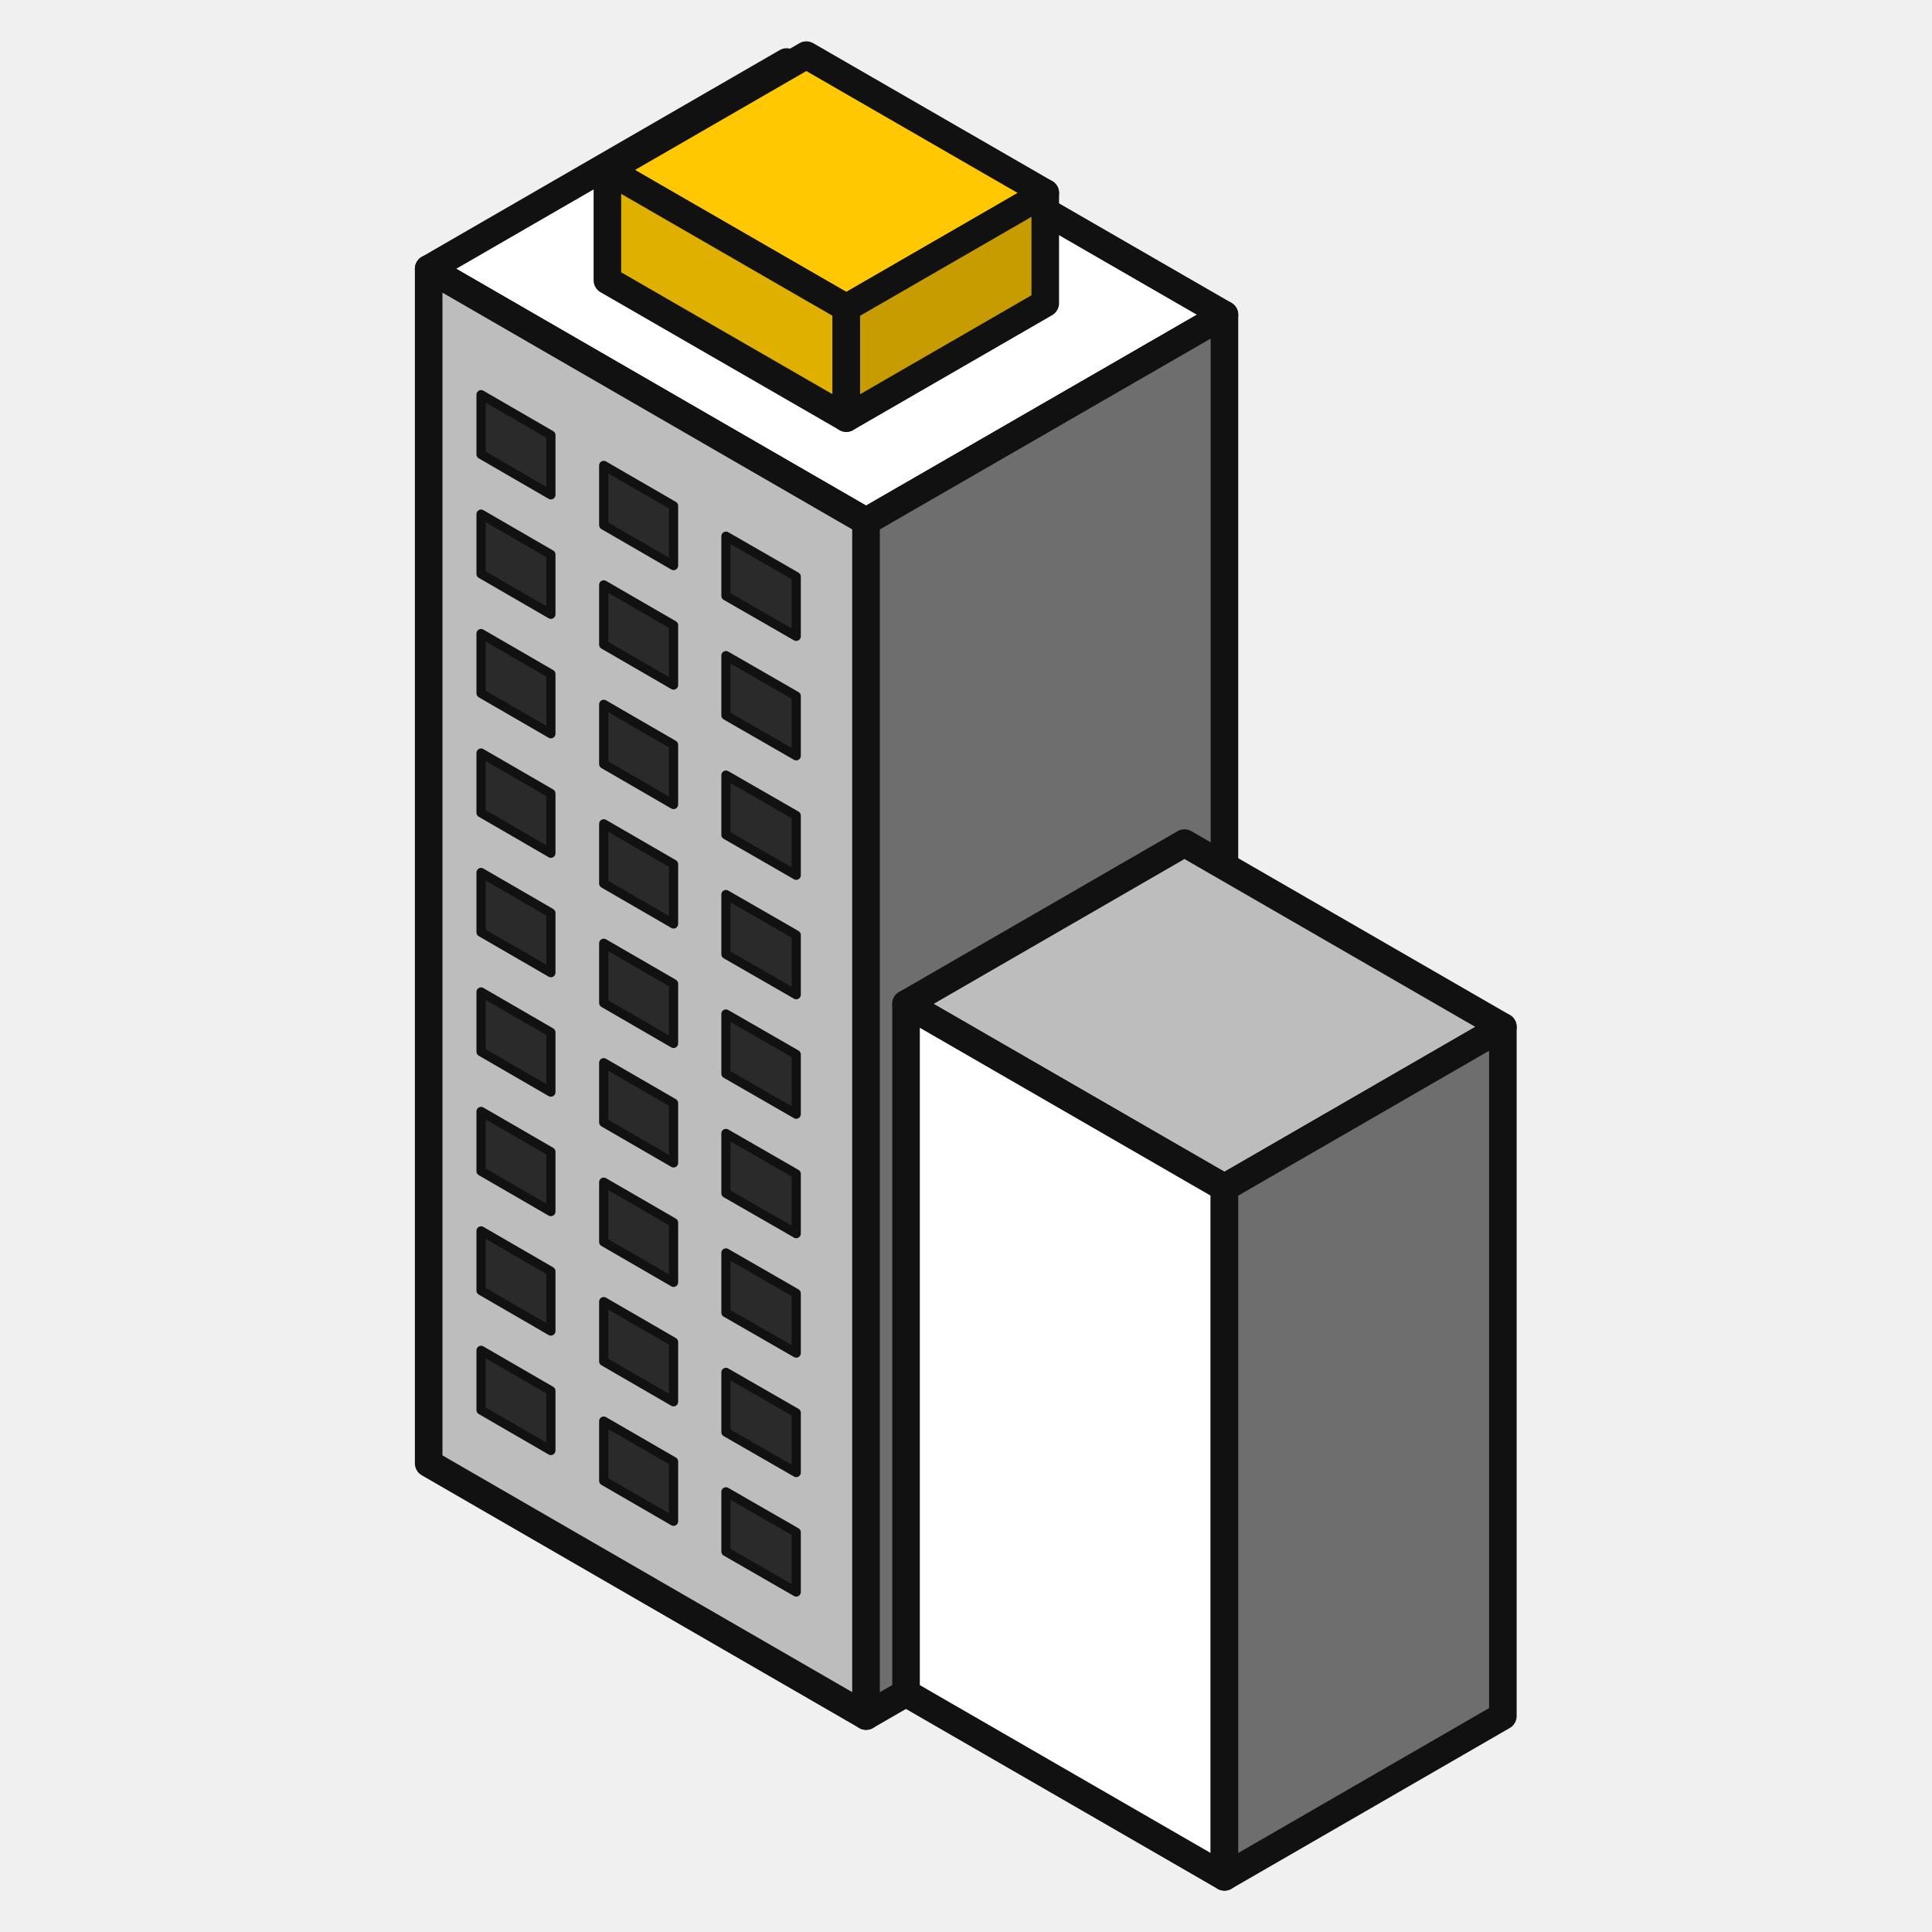
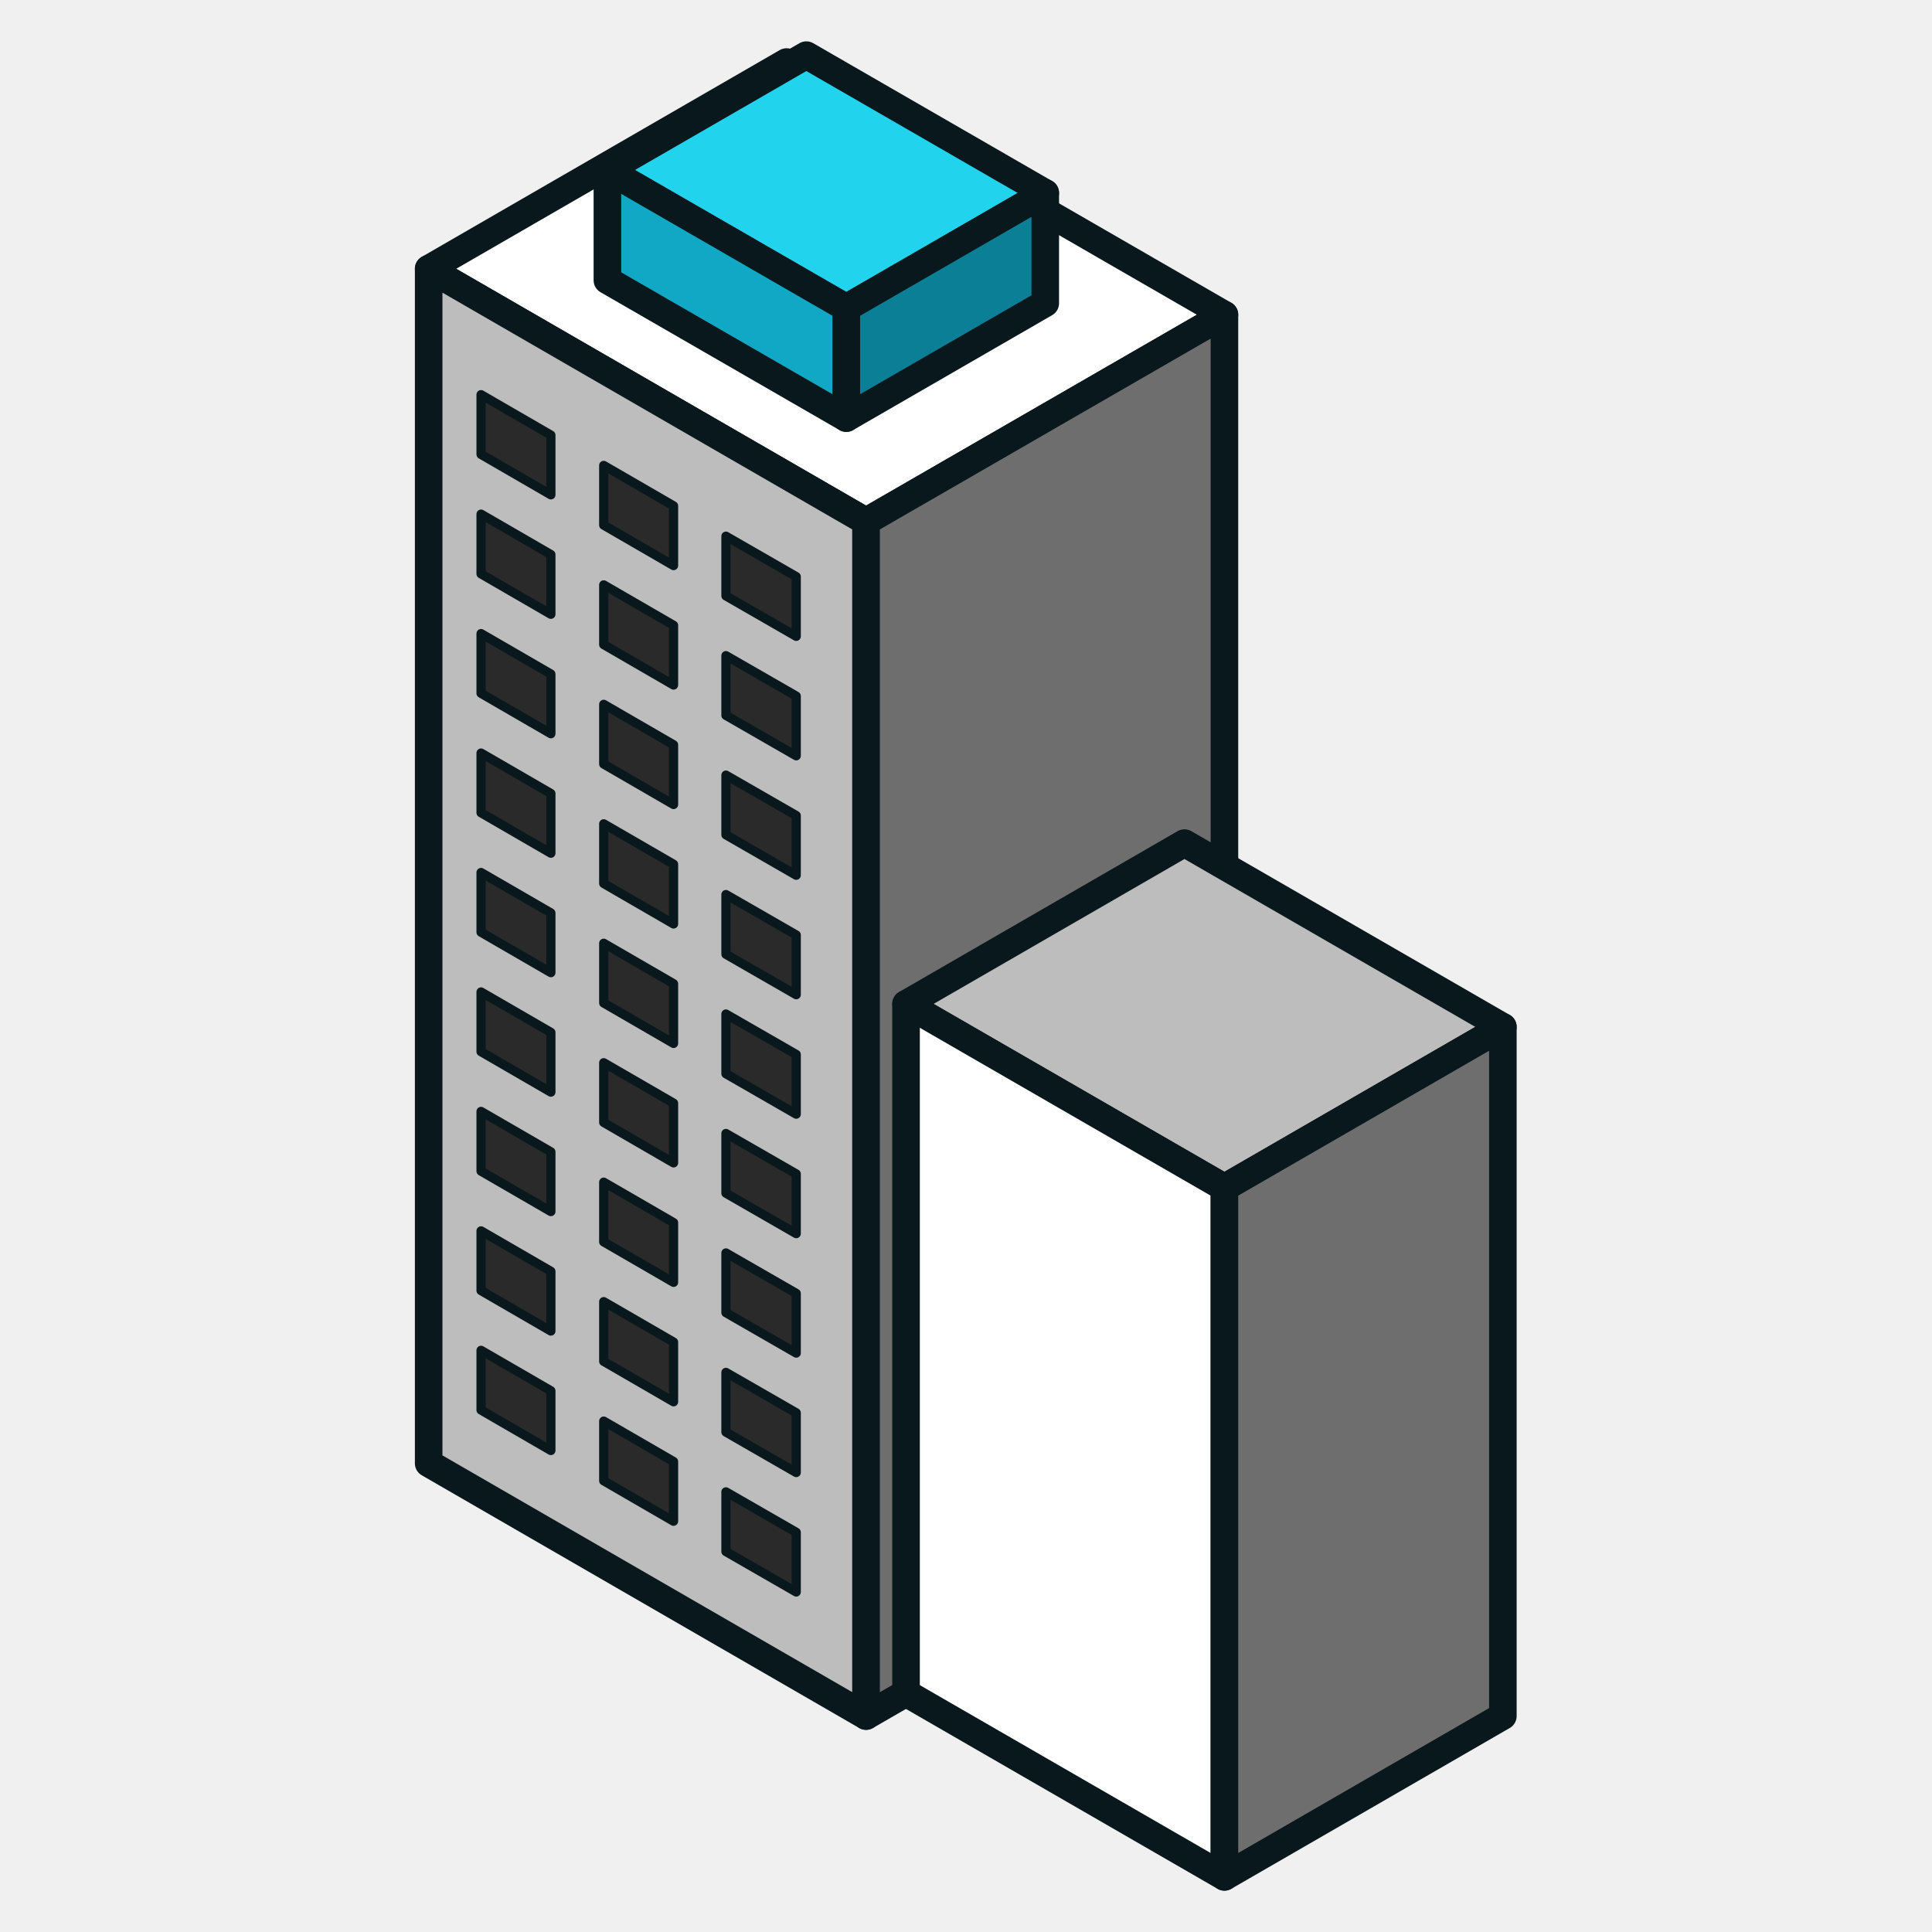
<svg xmlns="http://www.w3.org/2000/svg" viewBox="-171.2 -273.5 420.5 420.5" width="400" height="400">
-   <polygon points="0.0,-260.0 95.3,-205.0 17.3,-160.0 -77.9,-215.0" fill="#FFFFFF" stroke="#111111" stroke-width="6" stroke-linejoin="round" />
-   <polygon points="-77.9,45.0 17.3,100.0 17.3,-160.0 -77.9,-215.0" fill="#BDBDBD" stroke="#111111" stroke-width="6" stroke-linejoin="round" />
-   <polygon points="95.3,55.0 17.3,100.0 17.3,-160.0 95.3,-205.0" fill="#6E6E6E" stroke="#111111" stroke-width="6" stroke-linejoin="round" />
-   <polygon points="-66.5,33.4 -51.3,42.2 -51.3,29.2 -66.5,20.4" fill="#2A2A2A" stroke="#111111" stroke-width="2" stroke-linejoin="round" />
-   <polygon points="-39.8,48.8 -24.6,57.6 -24.6,44.6 -39.8,35.8" fill="#2A2A2A" stroke="#111111" stroke-width="2" stroke-linejoin="round" />
-   <polygon points="-13.2,64.2 2.1,73.0 2.1,60.0 -13.2,51.2" fill="#2A2A2A" stroke="#111111" stroke-width="2" stroke-linejoin="round" />
-   <polygon points="-66.5,7.4 -51.3,16.2 -51.3,3.2 -66.5,-5.6" fill="#2A2A2A" stroke="#111111" stroke-width="2" stroke-linejoin="round" />
-   <polygon points="-39.8,22.8 -24.6,31.6 -24.6,18.6 -39.8,9.8" fill="#2A2A2A" stroke="#111111" stroke-width="2" stroke-linejoin="round" />
-   <polygon points="-13.2,38.2 2.1,47.0 2.1,34.0 -13.2,25.2" fill="#2A2A2A" stroke="#111111" stroke-width="2" stroke-linejoin="round" />
-   <polygon points="-66.5,-18.6 -51.3,-9.8 -51.3,-22.8 -66.5,-31.6" fill="#2A2A2A" stroke="#111111" stroke-width="2" stroke-linejoin="round" />
-   <polygon points="-39.8,-3.2 -24.6,5.6 -24.6,-7.4 -39.8,-16.2" fill="#2A2A2A" stroke="#111111" stroke-width="2" stroke-linejoin="round" />
-   <polygon points="-13.2,12.2 2.1,21.0 2.1,8.0 -13.2,-0.8" fill="#2A2A2A" stroke="#111111" stroke-width="2" stroke-linejoin="round" />
-   <polygon points="-66.5,-44.6 -51.3,-35.8 -51.3,-48.8 -66.5,-57.6" fill="#2A2A2A" stroke="#111111" stroke-width="2" stroke-linejoin="round" />
-   <polygon points="-39.8,-29.2 -24.6,-20.4 -24.6,-33.4 -39.8,-42.2" fill="#2A2A2A" stroke="#111111" stroke-width="2" stroke-linejoin="round" />
-   <polygon points="-13.2,-13.8 2.1,-5.0 2.1,-18.0 -13.2,-26.8" fill="#2A2A2A" stroke="#111111" stroke-width="2" stroke-linejoin="round" />
-   <polygon points="-66.5,-70.6 -51.3,-61.8 -51.3,-74.8 -66.5,-83.6" fill="#2A2A2A" stroke="#111111" stroke-width="2" stroke-linejoin="round" />
-   <polygon points="-39.8,-55.2 -24.6,-46.4 -24.6,-59.4 -39.8,-68.2" fill="#2A2A2A" stroke="#111111" stroke-width="2" stroke-linejoin="round" />
-   <polygon points="-13.2,-39.8 2.1,-31.0 2.1,-44.0 -13.2,-52.8" fill="#2A2A2A" stroke="#111111" stroke-width="2" stroke-linejoin="round" />
-   <polygon points="-66.5,-96.6 -51.3,-87.8 -51.3,-100.8 -66.5,-109.6" fill="#2A2A2A" stroke="#111111" stroke-width="2" stroke-linejoin="round" />
-   <polygon points="-39.8,-81.2 -24.6,-72.4 -24.6,-85.4 -39.8,-94.2" fill="#2A2A2A" stroke="#111111" stroke-width="2" stroke-linejoin="round" />
-   <polygon points="-13.2,-65.8 2.1,-57.0 2.1,-70.0 -13.2,-78.8" fill="#2A2A2A" stroke="#111111" stroke-width="2" stroke-linejoin="round" />
-   <polygon points="-66.5,-122.6 -51.3,-113.8 -51.3,-126.8 -66.5,-135.6" fill="#2A2A2A" stroke="#111111" stroke-width="2" stroke-linejoin="round" />
-   <polygon points="-39.8,-107.2 -24.6,-98.4 -24.6,-111.4 -39.8,-120.2" fill="#2A2A2A" stroke="#111111" stroke-width="2" stroke-linejoin="round" />
-   <polygon points="-13.2,-91.8 2.1,-83.0 2.1,-96.0 -13.2,-104.8" fill="#2A2A2A" stroke="#111111" stroke-width="2" stroke-linejoin="round" />
-   <polygon points="-66.5,-148.6 -51.3,-139.8 -51.3,-152.8 -66.5,-161.6" fill="#2A2A2A" stroke="#111111" stroke-width="2" stroke-linejoin="round" />
-   <polygon points="-39.8,-133.2 -24.6,-124.4 -24.6,-137.4 -39.8,-146.2" fill="#2A2A2A" stroke="#111111" stroke-width="2" stroke-linejoin="round" />
-   <polygon points="-13.2,-117.8 2.1,-109.0 2.1,-122.0 -13.2,-130.8" fill="#2A2A2A" stroke="#111111" stroke-width="2" stroke-linejoin="round" />
-   <polygon points="-66.5,-174.6 -51.3,-165.8 -51.3,-178.8 -66.5,-187.6" fill="#2A2A2A" stroke="#111111" stroke-width="2" stroke-linejoin="round" />
-   <polygon points="-39.8,-159.2 -24.6,-150.4 -24.6,-163.4 -39.8,-172.2" fill="#2A2A2A" stroke="#111111" stroke-width="2" stroke-linejoin="round" />
-   <polygon points="-13.2,-143.8 2.1,-135.0 2.1,-148.0 -13.2,-156.8" fill="#2A2A2A" stroke="#111111" stroke-width="2" stroke-linejoin="round" />
-   <polygon points="86.6,-90.0 155.9,-50.0 95.3,-15.0 26.0,-55.0" fill="#BDBDBD" stroke="#111111" stroke-width="6" stroke-linejoin="round" />
-   <polygon points="26.0,95.0 95.3,135.0 95.3,-15.0 26.0,-55.0" fill="#FFFFFF" stroke="#111111" stroke-width="6" stroke-linejoin="round" />
-   <polygon points="155.9,100.0 95.3,135.0 95.3,-15.0 155.9,-50.0" fill="#6E6E6E" stroke="#111111" stroke-width="6" stroke-linejoin="round" />
-   <polygon points="4.3,-261.5 56.3,-231.5 13.0,-206.5 -39.0,-236.5" fill="#FFC800" stroke="#111111" stroke-width="6" stroke-linejoin="round" />
-   <polygon points="-39.0,-212.5 13.0,-182.5 13.0,-206.5 -39.0,-236.5" fill="#E0B000" stroke="#111111" stroke-width="6" stroke-linejoin="round" />
-   <polygon points="56.3,-207.5 13.0,-182.5 13.0,-206.5 56.3,-231.5" fill="#C79C00" stroke="#111111" stroke-width="6" stroke-linejoin="round" />
+   <polygon points="0.0,-260.0 95.3,-205.0 17.3,-160.0 -77.9,-215.0" fill="#FFFFFF" stroke="#08181C" stroke-width="6" stroke-linejoin="round" />
+   <polygon points="-77.9,45.0 17.3,100.0 17.3,-160.0 -77.9,-215.0" fill="#BDBDBD" stroke="#08181C" stroke-width="6" stroke-linejoin="round" />
+   <polygon points="95.3,55.0 17.3,100.0 17.3,-160.0 95.3,-205.0" fill="#6E6E6E" stroke="#08181C" stroke-width="6" stroke-linejoin="round" />
+   <polygon points="-66.5,33.4 -51.3,42.2 -51.3,29.2 -66.5,20.4" fill="#2A2A2A" stroke="#08181C" stroke-width="2" stroke-linejoin="round" />
+   <polygon points="-39.8,48.8 -24.6,57.6 -24.6,44.6 -39.8,35.8" fill="#2A2A2A" stroke="#08181C" stroke-width="2" stroke-linejoin="round" />
+   <polygon points="-13.2,64.2 2.1,73.0 2.1,60.0 -13.2,51.2" fill="#2A2A2A" stroke="#08181C" stroke-width="2" stroke-linejoin="round" />
+   <polygon points="-66.5,7.4 -51.3,16.2 -51.3,3.2 -66.5,-5.6" fill="#2A2A2A" stroke="#08181C" stroke-width="2" stroke-linejoin="round" />
+   <polygon points="-39.8,22.8 -24.6,31.6 -24.6,18.6 -39.8,9.8" fill="#2A2A2A" stroke="#08181C" stroke-width="2" stroke-linejoin="round" />
+   <polygon points="-13.2,38.2 2.1,47.0 2.1,34.0 -13.2,25.2" fill="#2A2A2A" stroke="#08181C" stroke-width="2" stroke-linejoin="round" />
+   <polygon points="-66.5,-18.6 -51.3,-9.8 -51.3,-22.8 -66.5,-31.6" fill="#2A2A2A" stroke="#08181C" stroke-width="2" stroke-linejoin="round" />
+   <polygon points="-39.8,-3.2 -24.6,5.6 -24.6,-7.4 -39.8,-16.2" fill="#2A2A2A" stroke="#08181C" stroke-width="2" stroke-linejoin="round" />
+   <polygon points="-13.2,12.2 2.1,21.0 2.1,8.0 -13.2,-0.8" fill="#2A2A2A" stroke="#08181C" stroke-width="2" stroke-linejoin="round" />
+   <polygon points="-66.5,-44.6 -51.3,-35.8 -51.3,-48.8 -66.5,-57.6" fill="#2A2A2A" stroke="#08181C" stroke-width="2" stroke-linejoin="round" />
+   <polygon points="-39.8,-29.2 -24.6,-20.4 -24.6,-33.4 -39.8,-42.2" fill="#2A2A2A" stroke="#08181C" stroke-width="2" stroke-linejoin="round" />
+   <polygon points="-13.2,-13.8 2.1,-5.0 2.1,-18.0 -13.2,-26.8" fill="#2A2A2A" stroke="#08181C" stroke-width="2" stroke-linejoin="round" />
+   <polygon points="-66.5,-70.6 -51.3,-61.8 -51.3,-74.8 -66.5,-83.6" fill="#2A2A2A" stroke="#08181C" stroke-width="2" stroke-linejoin="round" />
+   <polygon points="-39.8,-55.2 -24.6,-46.4 -24.6,-59.4 -39.8,-68.2" fill="#2A2A2A" stroke="#08181C" stroke-width="2" stroke-linejoin="round" />
+   <polygon points="-13.2,-39.8 2.1,-31.0 2.1,-44.0 -13.2,-52.8" fill="#2A2A2A" stroke="#08181C" stroke-width="2" stroke-linejoin="round" />
+   <polygon points="-66.5,-96.6 -51.3,-87.8 -51.3,-100.8 -66.5,-109.6" fill="#2A2A2A" stroke="#08181C" stroke-width="2" stroke-linejoin="round" />
+   <polygon points="-39.8,-81.2 -24.6,-72.4 -24.6,-85.4 -39.8,-94.2" fill="#2A2A2A" stroke="#08181C" stroke-width="2" stroke-linejoin="round" />
+   <polygon points="-13.2,-65.8 2.1,-57.0 2.1,-70.0 -13.2,-78.8" fill="#2A2A2A" stroke="#08181C" stroke-width="2" stroke-linejoin="round" />
+   <polygon points="-66.5,-122.6 -51.3,-113.8 -51.3,-126.8 -66.5,-135.6" fill="#2A2A2A" stroke="#08181C" stroke-width="2" stroke-linejoin="round" />
+   <polygon points="-39.8,-107.2 -24.6,-98.4 -24.6,-111.4 -39.8,-120.2" fill="#2A2A2A" stroke="#08181C" stroke-width="2" stroke-linejoin="round" />
+   <polygon points="-13.2,-91.8 2.1,-83.0 2.1,-96.0 -13.2,-104.8" fill="#2A2A2A" stroke="#08181C" stroke-width="2" stroke-linejoin="round" />
+   <polygon points="-66.5,-148.6 -51.3,-139.8 -51.3,-152.8 -66.5,-161.6" fill="#2A2A2A" stroke="#08181C" stroke-width="2" stroke-linejoin="round" />
+   <polygon points="-39.8,-133.2 -24.6,-124.4 -24.6,-137.4 -39.8,-146.2" fill="#2A2A2A" stroke="#08181C" stroke-width="2" stroke-linejoin="round" />
+   <polygon points="-13.2,-117.8 2.1,-109.0 2.1,-122.0 -13.2,-130.8" fill="#2A2A2A" stroke="#08181C" stroke-width="2" stroke-linejoin="round" />
+   <polygon points="-66.5,-174.6 -51.3,-165.8 -51.3,-178.8 -66.5,-187.6" fill="#2A2A2A" stroke="#08181C" stroke-width="2" stroke-linejoin="round" />
+   <polygon points="-39.8,-159.2 -24.6,-150.4 -24.6,-163.4 -39.8,-172.2" fill="#2A2A2A" stroke="#08181C" stroke-width="2" stroke-linejoin="round" />
+   <polygon points="-13.2,-143.8 2.1,-135.0 2.1,-148.0 -13.2,-156.8" fill="#2A2A2A" stroke="#08181C" stroke-width="2" stroke-linejoin="round" />
+   <polygon points="86.6,-90.0 155.9,-50.0 95.3,-15.0 26.0,-55.0" fill="#BDBDBD" stroke="#08181C" stroke-width="6" stroke-linejoin="round" />
+   <polygon points="26.0,95.0 95.3,135.0 95.3,-15.0 26.0,-55.0" fill="#FFFFFF" stroke="#08181C" stroke-width="6" stroke-linejoin="round" />
+   <polygon points="155.9,100.0 95.3,135.0 95.3,-15.0 155.9,-50.0" fill="#6E6E6E" stroke="#08181C" stroke-width="6" stroke-linejoin="round" />
+   <polygon points="4.3,-261.5 56.3,-231.5 13.0,-206.5 -39.0,-236.5" fill="#22D3EE" stroke="#08181C" stroke-width="6" stroke-linejoin="round" />
+   <polygon points="-39.0,-212.5 13.0,-182.5 13.0,-206.5 -39.0,-236.5" fill="#10A8C4" stroke="#08181C" stroke-width="6" stroke-linejoin="round" />
+   <polygon points="56.3,-207.5 13.0,-182.5 13.0,-206.5 56.3,-231.5" fill="#0B7F96" stroke="#08181C" stroke-width="6" stroke-linejoin="round" />
</svg>
